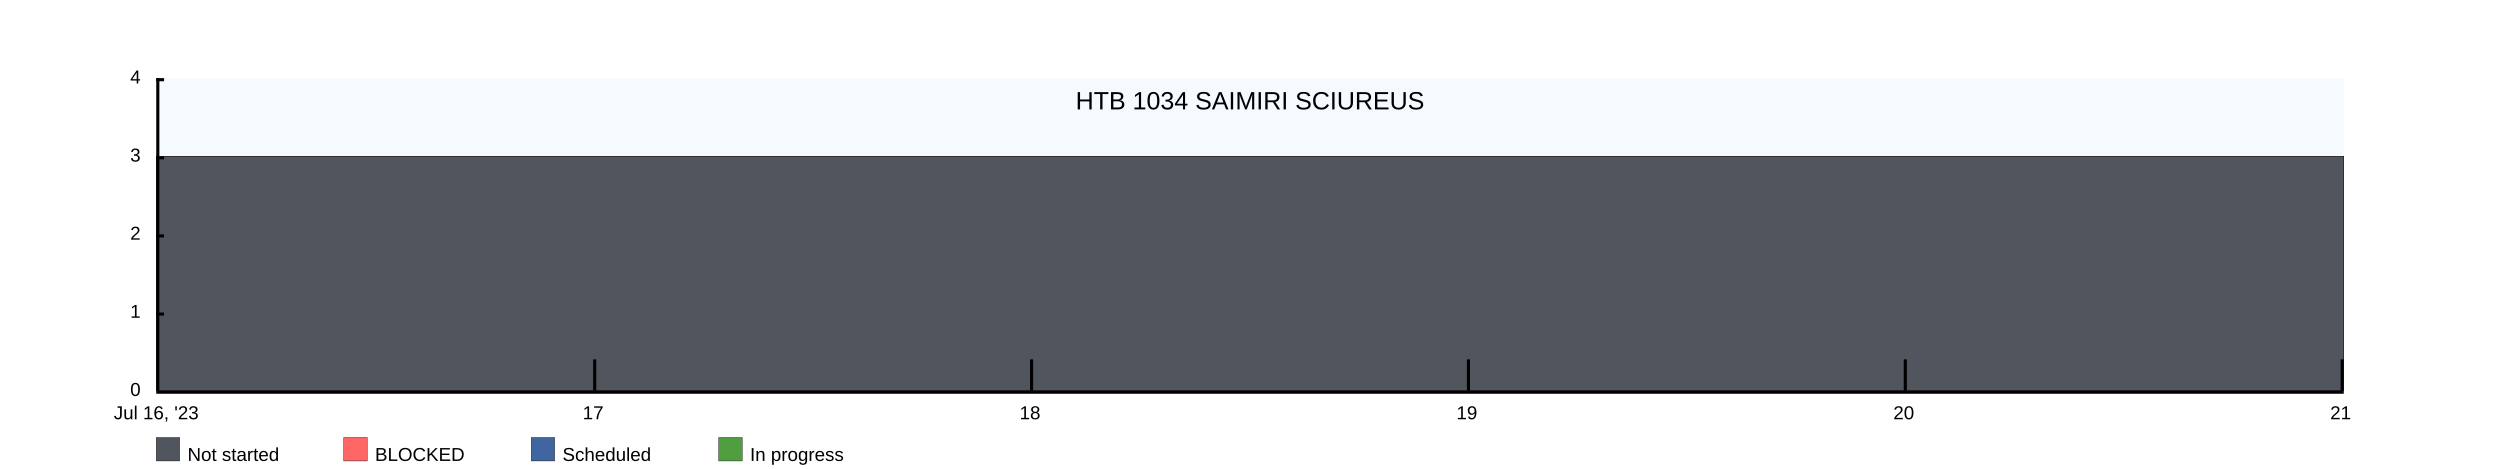
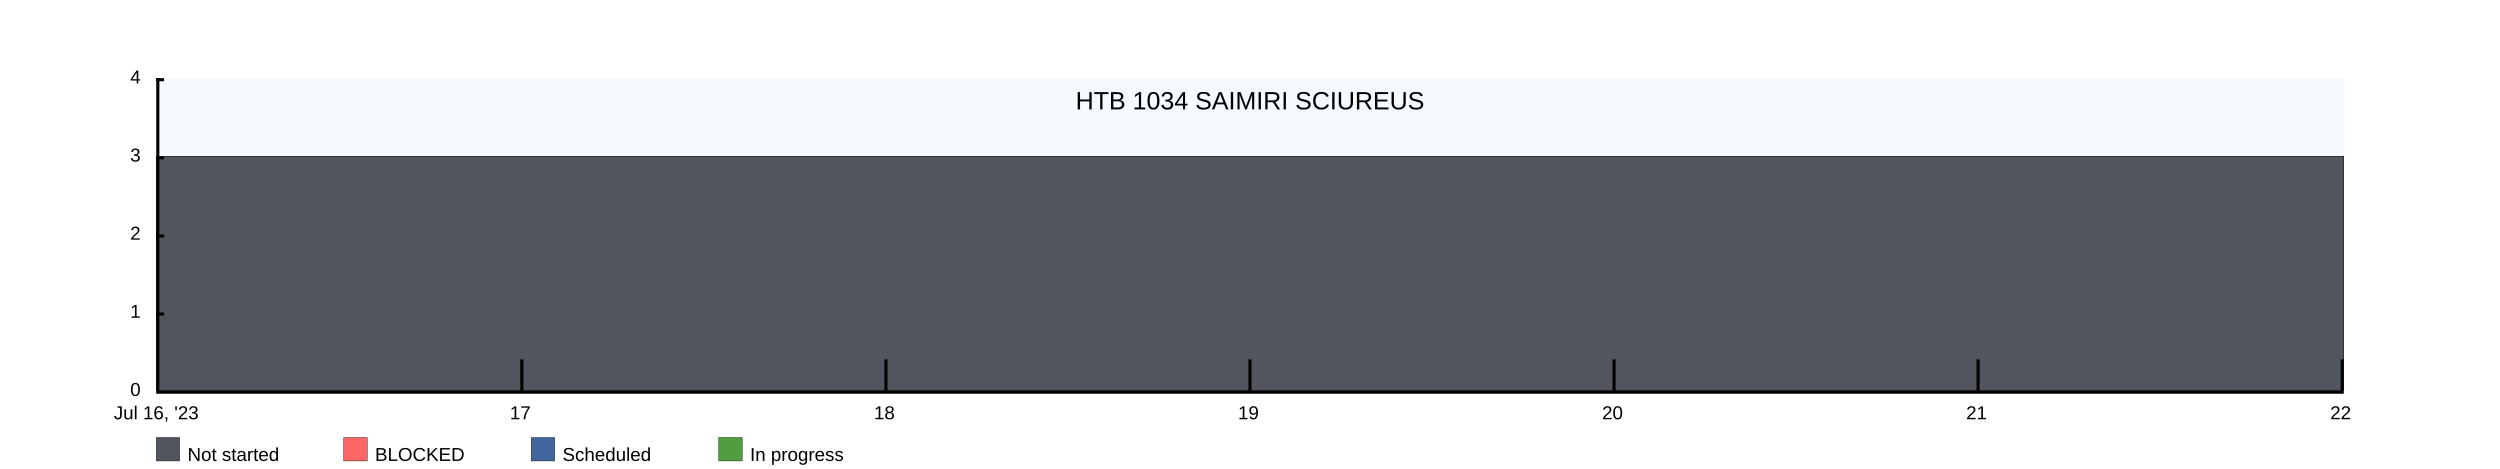
<svg xmlns="http://www.w3.org/2000/svg" width="1600" height="300">
  <rect x="100" y="50" width="1400" height="200" fill="rgba(221, 239, 250, .3)" />
  <clipPath id="theGraph">
    <rect x="100" y="50" width="1400" height="200" fill="black" />
  </clipPath>
  <rect x="100" y="280" width="15" height="15" fill="#51565E" stroke="black" stroke-width="0.25" />
  <text x="120" y="295" font-family="Arial" font-size="12" fill="black">Not started</text>
  <rect x="220" y="280" width="15" height="15" fill="#FF6666" stroke="black" stroke-width="0.25" />
  <text x="240" y="295" font-family="Arial" font-size="12" fill="black">BLOCKED</text>
  <rect x="340" y="280" width="15" height="15" fill="#41659E" stroke="black" stroke-width="0.25" />
  <text x="360" y="295" font-family="Arial" font-size="12" fill="black">Scheduled</text>
  <rect x="460" y="280" width="15" height="15" fill="#519E41" stroke="black" stroke-width="0.25" />
  <text x="480" y="295" font-family="Arial" font-size="12" fill="black">In progress</text>
-   <path d="M 100 100 M 100 100 C 100 100 380 100 380 100 C 380 100 660 100 660 100 C 660 100 940 100 940 100 C 940 100 1220 100 1220 100 C 1220 100 1500 100 1500 100 C 1500 100 1500 250 1500 250 C 1500 250 100 250 100 250 Z" fill="#519E41" stroke="black" stroke-width="0.25" />
-   <path d="M 100 100 M 100 100 C 100 100 380 100 380 100 C 380 100 660 100 660 100 C 660 100 940 100 940 100 C 940 100 1220 100 1220 100 C 1220 100 1500 100 1500 100 C 1500 100 1500 250 1500 250 C 1500 250 100 250 100 250 Z" fill="#41659E" stroke="black" stroke-width="0.25" />
-   <path d="M 100 100 M 100 100 C 100 100 380 100 380 100 C 380 100 660 100 660 100 C 660 100 940 100 940 100 C 940 100 1220 100 1220 100 C 1220 100 1500 100 1500 100 C 1500 100 1500 250 1500 250 C 1500 250 100 250 100 250 Z" fill="#FF6666" stroke="black" stroke-width="0.25" />
-   <path d="M 100 100 M 100 100 C 100 100 380 100 380 100 C 380 100 660 100 660 100 C 660 100 940 100 940 100 C 940 100 1220 100 1220 100 C 1220 100 1500 100 1500 100 C 1500 100 1500 250 1500 250 C 1500 250 100 250 100 250 Z" fill="#51565E" stroke="black" stroke-width="0.25" />
+   <path d="M 100 100 M 100 100 C 100 100 333.333 100 333.333 100 C 333.333 100 566.667 100 566.667 100 C 566.667 100 800 100 800 100 C 800 100 1033.333 100 1033.333 100 C 1033.333 100 1266.667 100 1266.667 100 C 1266.667 100 1500 100 1500 100 C 1500 100 1500 250 1500 250 C 1500 250 100 250 100 250 Z" fill="#519E41" stroke="black" stroke-width="0.25" />
+   <path d="M 100 100 M 100 100 C 100 100 333.333 100 333.333 100 C 333.333 100 566.667 100 566.667 100 C 566.667 100 800 100 800 100 C 800 100 1033.333 100 1033.333 100 C 1033.333 100 1266.667 100 1266.667 100 C 1266.667 100 1500 100 1500 100 C 1500 100 1500 250 1500 250 C 1500 250 100 250 100 250 Z" fill="#41659E" stroke="black" stroke-width="0.25" />
+   <path d="M 100 100 M 100 100 C 100 100 333.333 100 333.333 100 C 333.333 100 566.667 100 566.667 100 C 566.667 100 800 100 800 100 C 800 100 1033.333 100 1033.333 100 C 1033.333 100 1266.667 100 1266.667 100 C 1266.667 100 1500 100 1500 100 C 1500 100 1500 250 1500 250 C 1500 250 100 250 100 250 Z" fill="#FF6666" stroke="black" stroke-width="0.25" />
+   <path d="M 100 100 M 100 100 C 100 100 333.333 100 333.333 100 C 333.333 100 566.667 100 566.667 100 C 566.667 100 800 100 800 100 C 800 100 1033.333 100 1033.333 100 C 1033.333 100 1266.667 100 1266.667 100 C 1266.667 100 1500 100 1500 100 C 1500 100 1500 250 1500 250 C 1500 250 100 250 100 250 Z" fill="#51565E" stroke="black" stroke-width="0.25" />
  <text x="800" y="70" font-family="Arial" font-size="16" fill="black" text-anchor="middle" alignment-baseline="middle">HTB 1034 SAIMIRI SCIUREUS</text>
  <rect x="100" y="250" width="1400" height="2" fill="black" />
  <rect x="100" y="50" width="5" height="2" fill="black" />
  <rect x="100" y="100" width="5" height="2" fill="black" />
  <rect x="100" y="150" width="5" height="2" fill="black" />
  <rect x="100" y="200" width="5" height="2" fill="black" />
  <text x="90" y="50" font-family="Arial" font-size="12" fill="black" text-anchor="end" dominant-baseline="middle">4</text>
  <text x="90" y="100" font-family="Arial" font-size="12" fill="black" text-anchor="end" dominant-baseline="middle">3</text>
  <text x="90" y="150" font-family="Arial" font-size="12" fill="black" text-anchor="end" dominant-baseline="middle">2</text>
  <text x="90" y="200" font-family="Arial" font-size="12" fill="black" text-anchor="end" dominant-baseline="middle">1</text>
  <text x="90" y="250" font-family="Arial" font-size="12" fill="black" text-anchor="end" dominant-baseline="middle">0</text>
  <text x="100" y="260" font-family="Arial" fill="black" text-anchor="middle" dominant-baseline="hanging">Jul 16, '23</text>
-   <text x="379.6" y="260" font-family="Arial" fill="black" text-anchor="middle" dominant-baseline="hanging">17</text>
-   <text x="659.2" y="260" font-family="Arial" fill="black" text-anchor="middle" dominant-baseline="hanging">18</text>
-   <text x="938.8" y="260" font-family="Arial" fill="black" text-anchor="middle" dominant-baseline="hanging">19</text>
-   <text x="1218.4" y="260" font-family="Arial" fill="black" text-anchor="middle" dominant-baseline="hanging">20</text>
-   <text x="1498" y="260" font-family="Arial" fill="black" text-anchor="middle" dominant-baseline="hanging">21</text>
+   <text x="333" y="260" font-family="Arial" fill="black" text-anchor="middle" dominant-baseline="hanging">17</text>
+   <text x="566" y="260" font-family="Arial" fill="black" text-anchor="middle" dominant-baseline="hanging">18</text>
+   <text x="799" y="260" font-family="Arial" fill="black" text-anchor="middle" dominant-baseline="hanging">19</text>
+   <text x="1032" y="260" font-family="Arial" fill="black" text-anchor="middle" dominant-baseline="hanging">20</text>
+   <text x="1265" y="260" font-family="Arial" fill="black" text-anchor="middle" dominant-baseline="hanging">21</text>
+   <text x="1498" y="260" font-family="Arial" fill="black" text-anchor="middle" dominant-baseline="hanging">22</text>
  <rect x="100" y="50" width="2" height="200" fill="black" />
-   <rect x="379.6" y="230" width="2" height="20" fill="black" />
-   <rect x="659.2" y="230" width="2" height="20" fill="black" />
-   <rect x="938.8" y="230" width="2" height="20" fill="black" />
-   <rect x="1218.4" y="230" width="2" height="20" fill="black" />
+   <rect x="333" y="230" width="2" height="20" fill="black" />
+   <rect x="566" y="230" width="2" height="20" fill="black" />
+   <rect x="799" y="230" width="2" height="20" fill="black" />
+   <rect x="1032" y="230" width="2" height="20" fill="black" />
+   <rect x="1265" y="230" width="2" height="20" fill="black" />
  <rect x="1498" y="230" width="2" height="20" fill="black" />
</svg>
